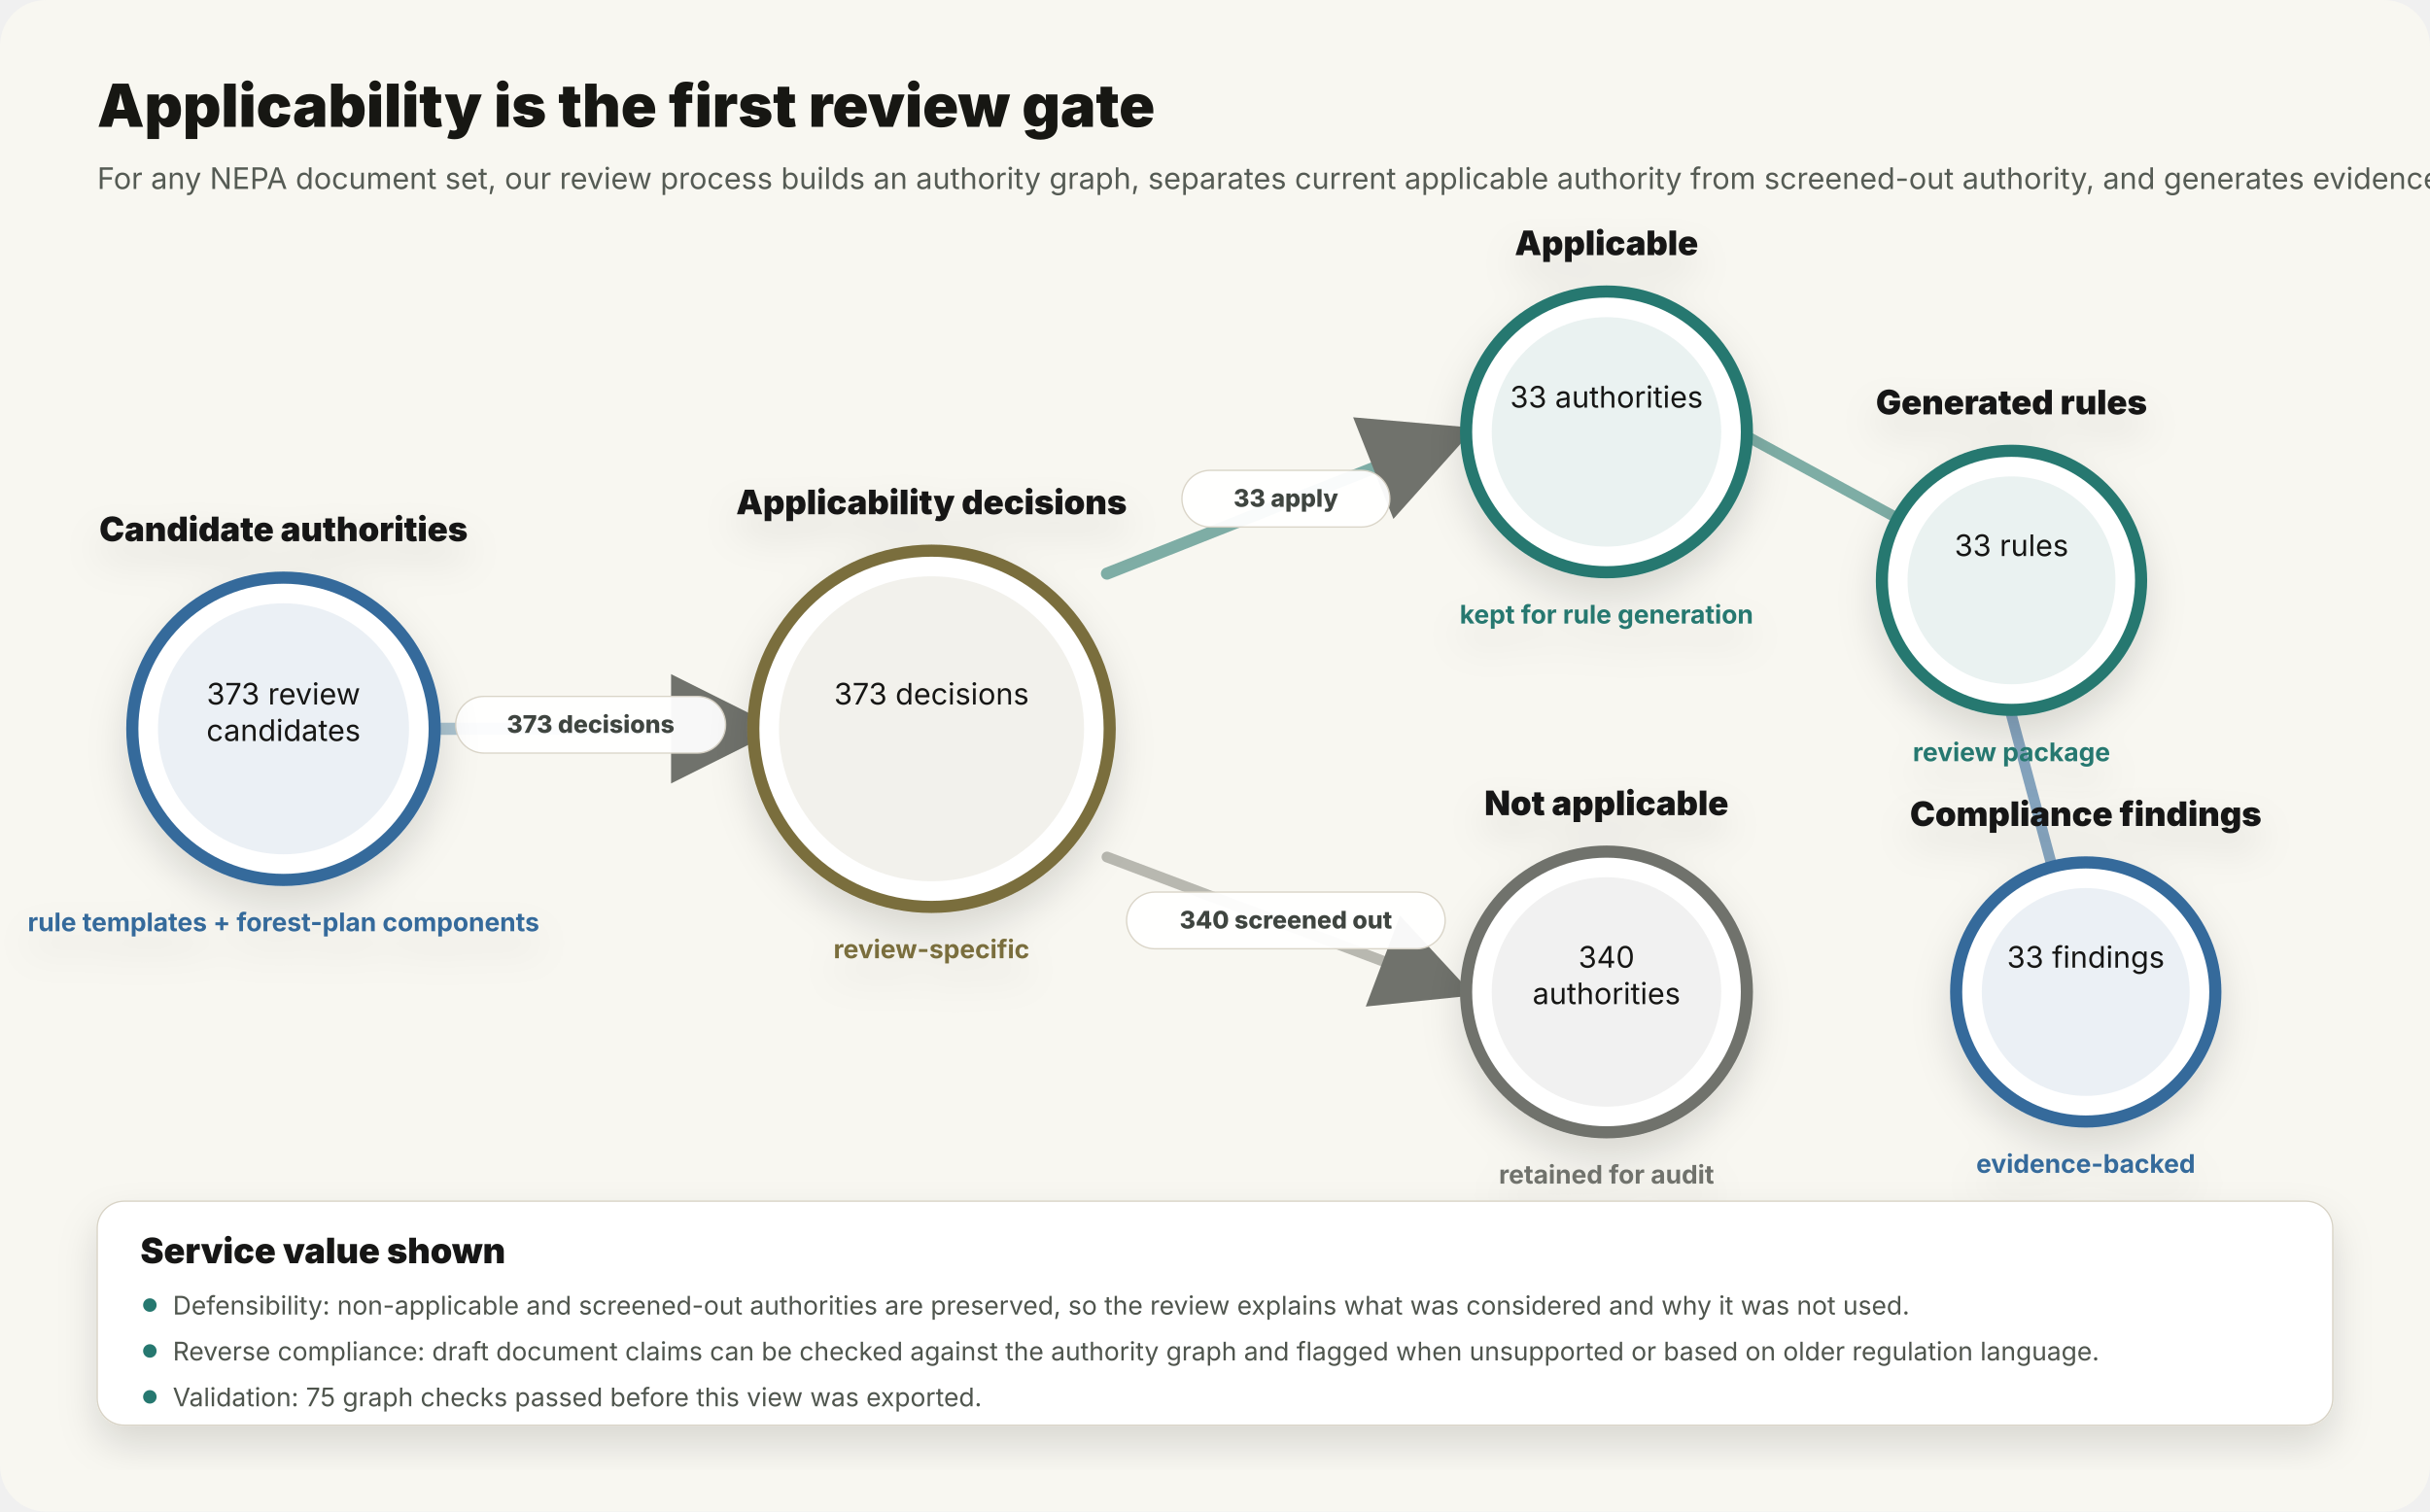
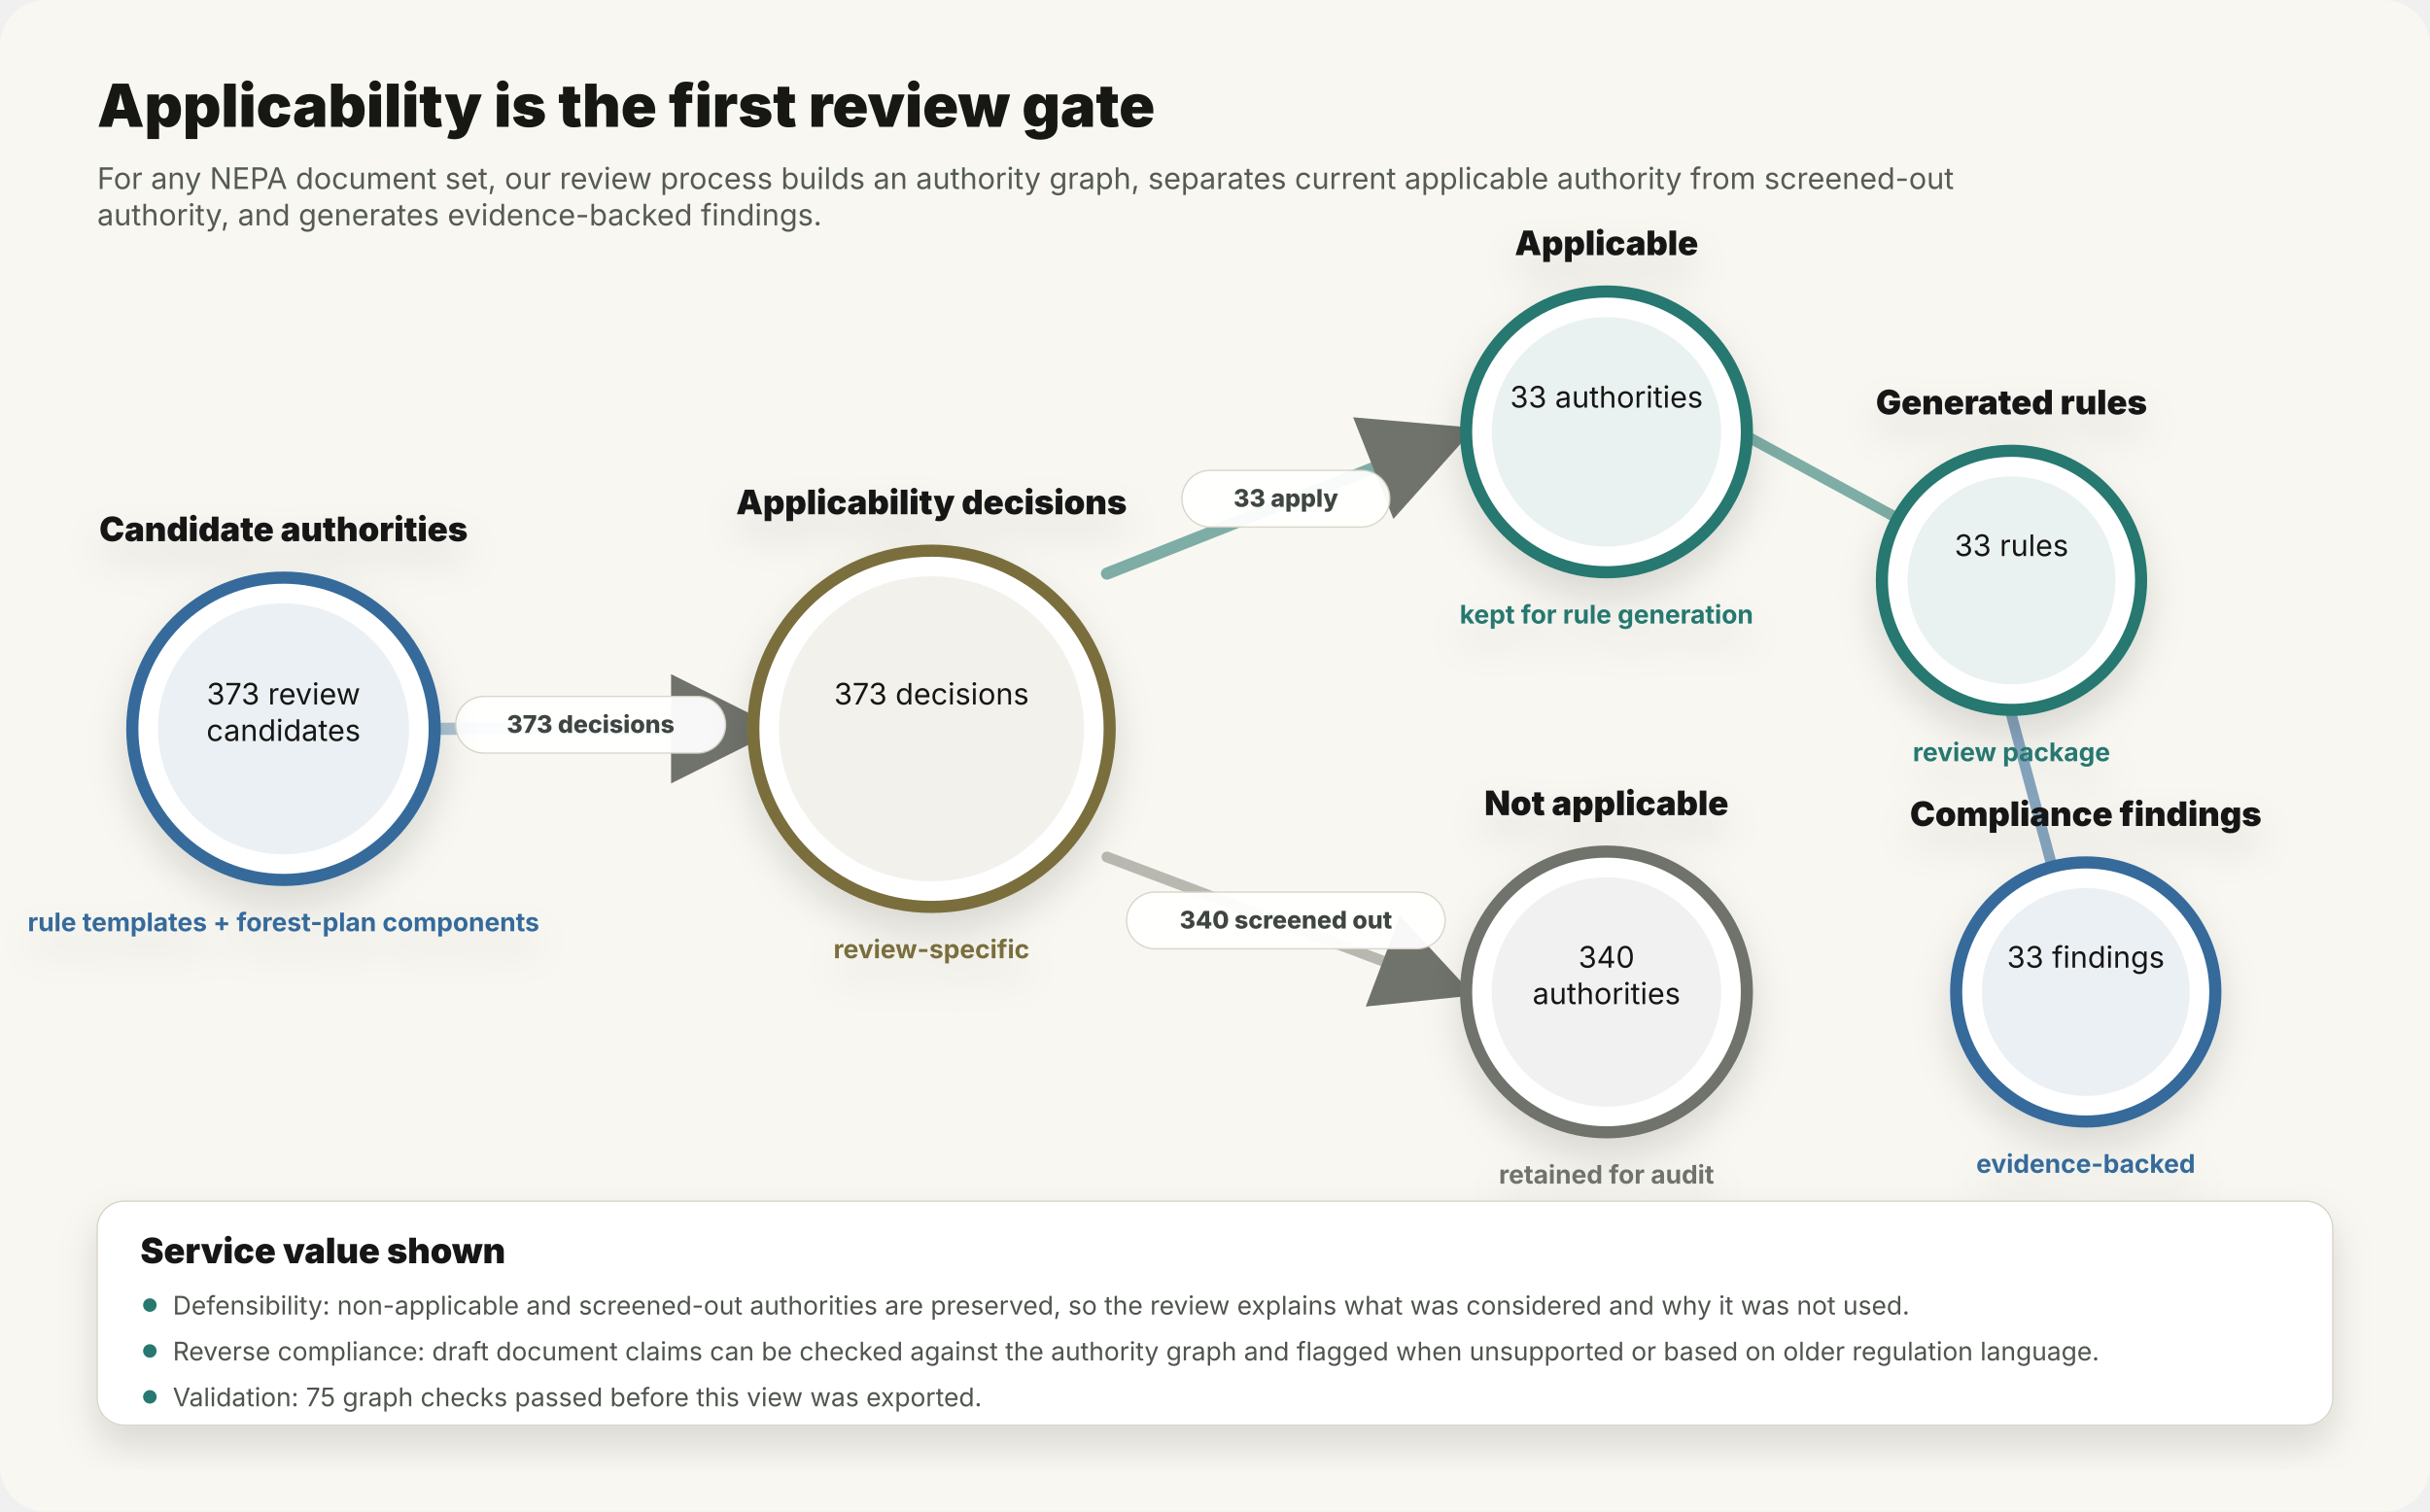
<svg xmlns="http://www.w3.org/2000/svg" width="1800" height="1120" viewBox="0 0 1800 1120" role="img" aria-label="Applicability graph view with authority decisions">
  <defs>
    <filter id="serviceShadow" x="-20%" y="-20%" width="140%" height="140%">
      <feDropShadow dx="0" dy="14" stdDeviation="14" flood-color="#141713" flood-opacity="0.13" />
    </filter>
    <marker id="arrowService" viewBox="0 0 10 10" refX="9" refY="5" markerWidth="9" markerHeight="9" orient="auto-start-reverse">
      <path d="M 0 0 L 10 5 L 0 10 z" fill="#70726c" />
    </marker>
  </defs>
  <rect width="1800" height="1120" rx="34" fill="#f8f7f1" />
  <text x="72" y="94" font-family="Inter, Arial, sans-serif" font-size="44" font-weight="850" fill="#171713">Applicability is the first review gate</text>
-   <text x="72" y="140" font-family="Inter, Arial, sans-serif" font-size="22" fill="#555b54">For any NEPA document set, our review process builds an authority graph, separates current applicable authority from screened-out authority, and generates evidence-backed findings.</text>
+   <text x="72" y="140" text-anchor="start" font-family="Inter, Arial, sans-serif" font-size="22" fill="#555b54">For any NEPA document set, our review process builds an authority graph, separates current applicable authority from screened-out</text>
+   <text x="72" y="167" text-anchor="start" font-family="Inter, Arial, sans-serif" font-size="22" fill="#555b54">authority, and generates evidence-backed findings.</text>
  <path d="M 305 540 L 570 540" stroke="#739bb6" stroke-width="9" stroke-linecap="round" stroke-opacity="0.58" marker-end="url(#arrowService)" />
  <g transform="translate(337.5 516)">
    <rect width="200" height="42" rx="21" fill="#ffffff" stroke="#d8d3c6" opacity="0.95" />
    <text x="100" y="27" text-anchor="middle" font-family="Inter, Arial, sans-serif" font-size="18" font-weight="800" fill="#3f4540">373 decisions</text>
  </g>
  <path d="M 820 425 L 1085 320" stroke="#26786f" stroke-width="9" stroke-linecap="round" stroke-opacity="0.58" marker-end="url(#arrowService)" />
  <g transform="translate(875.5 348.5)">
    <rect width="154" height="42" rx="21" fill="#ffffff" stroke="#d8d3c6" opacity="0.95" />
    <text x="77" y="27" text-anchor="middle" font-family="Inter, Arial, sans-serif" font-size="18" font-weight="800" fill="#3f4540">33 apply</text>
  </g>
  <path d="M 820 635 L 1085 735" stroke="#8b8a82" stroke-width="8" stroke-linecap="round" stroke-opacity="0.58" marker-end="url(#arrowService)" />
  <g transform="translate(834.5 661)">
    <rect width="236" height="42" rx="21" fill="#ffffff" stroke="#d8d3c6" opacity="0.95" />
    <text x="118" y="27" text-anchor="middle" font-family="Inter, Arial, sans-serif" font-size="18" font-weight="800" fill="#3f4540">340 screened out</text>
  </g>
  <path d="M 1288 320 L 1490 430" stroke="#26786f" stroke-width="8" stroke-linecap="round" stroke-opacity="0.58" marker-end="url(#arrowService)" />
  <path d="M 1490 530 L 1545 735" stroke="#356a9b" stroke-width="8" stroke-linecap="round" stroke-opacity="0.58" marker-end="url(#arrowService)" />
  <g transform="translate(210 540)" filter="url(#serviceShadow)">
    <circle r="112" fill="#ffffff" stroke="#356a9b" stroke-width="9" />
    <circle r="93" fill="#356a9b" opacity="0.10" />
    <text y="-139" text-anchor="middle" font-family="Inter, Arial, sans-serif" font-size="25" font-weight="850" fill="#171713">Candidate authorities</text>
    <text x="0" y="-18" text-anchor="middle" font-family="Inter, Arial, sans-serif" font-size="22" fill="#171713">373 review</text>
    <text x="0" y="9" text-anchor="middle" font-family="Inter, Arial, sans-serif" font-size="22" fill="#171713">candidates</text>
    <text y="150" text-anchor="middle" font-family="Inter, Arial, sans-serif" font-size="19" font-weight="750" fill="#356a9b">rule templates + forest-plan components</text>
  </g>
  <g transform="translate(690 540)" filter="url(#serviceShadow)">
    <circle r="132" fill="#ffffff" stroke="#7a6e3d" stroke-width="9" />
    <circle r="113" fill="#7a6e3d" opacity="0.10" />
    <text y="-159" text-anchor="middle" font-family="Inter, Arial, sans-serif" font-size="25" font-weight="850" fill="#171713">Applicability decisions</text>
    <text x="0" y="-18" text-anchor="middle" font-family="Inter, Arial, sans-serif" font-size="22" fill="#171713">373 decisions</text>
    <text y="170" text-anchor="middle" font-family="Inter, Arial, sans-serif" font-size="19" font-weight="750" fill="#7a6e3d">review-specific</text>
  </g>
  <g transform="translate(1190 320)" filter="url(#serviceShadow)">
    <circle r="104" fill="#ffffff" stroke="#26786f" stroke-width="9" />
    <circle r="85" fill="#26786f" opacity="0.10" />
    <text y="-131" text-anchor="middle" font-family="Inter, Arial, sans-serif" font-size="25" font-weight="850" fill="#171713">Applicable</text>
    <text x="0" y="-18" text-anchor="middle" font-family="Inter, Arial, sans-serif" font-size="22" fill="#171713">33 authorities</text>
    <text y="142" text-anchor="middle" font-family="Inter, Arial, sans-serif" font-size="19" font-weight="750" fill="#26786f">kept for rule generation</text>
  </g>
  <g transform="translate(1190 735)" filter="url(#serviceShadow)">
    <circle r="104" fill="#ffffff" stroke="#70726c" stroke-width="9" />
    <circle r="85" fill="#70726c" opacity="0.10" />
    <text y="-131" text-anchor="middle" font-family="Inter, Arial, sans-serif" font-size="25" font-weight="850" fill="#171713">Not applicable</text>
    <text x="0" y="-18" text-anchor="middle" font-family="Inter, Arial, sans-serif" font-size="22" fill="#171713">340</text>
    <text x="0" y="9" text-anchor="middle" font-family="Inter, Arial, sans-serif" font-size="22" fill="#171713">authorities</text>
    <text y="142" text-anchor="middle" font-family="Inter, Arial, sans-serif" font-size="19" font-weight="750" fill="#70726c">retained for audit</text>
  </g>
  <g transform="translate(1490 430)" filter="url(#serviceShadow)">
    <circle r="96" fill="#ffffff" stroke="#26786f" stroke-width="9" />
    <circle r="77" fill="#26786f" opacity="0.10" />
    <text y="-123" text-anchor="middle" font-family="Inter, Arial, sans-serif" font-size="25" font-weight="850" fill="#171713">Generated rules</text>
    <text x="0" y="-18" text-anchor="middle" font-family="Inter, Arial, sans-serif" font-size="22" fill="#171713">33 rules</text>
    <text y="134" text-anchor="middle" font-family="Inter, Arial, sans-serif" font-size="19" font-weight="750" fill="#26786f">review package</text>
  </g>
  <g transform="translate(1545 735)" filter="url(#serviceShadow)">
    <circle r="96" fill="#ffffff" stroke="#356a9b" stroke-width="9" />
    <circle r="77" fill="#356a9b" opacity="0.10" />
    <text y="-123" text-anchor="middle" font-family="Inter, Arial, sans-serif" font-size="25" font-weight="850" fill="#171713">Compliance findings</text>
    <text x="0" y="-18" text-anchor="middle" font-family="Inter, Arial, sans-serif" font-size="22" fill="#171713">33 findings</text>
    <text y="134" text-anchor="middle" font-family="Inter, Arial, sans-serif" font-size="19" font-weight="750" fill="#356a9b">evidence-backed</text>
  </g>
  <g transform="translate(72 890)" filter="url(#serviceShadow)">
    <rect width="1656" height="166" rx="20" fill="#ffffff" stroke="#d8d3c6" />
    <text x="32" y="46" font-family="Inter, Arial, sans-serif" font-size="26" font-weight="850" fill="#171713">Service value shown</text>
    <circle cx="39" cy="77" r="5" fill="#26786f" />
    <text x="56" y="84" text-anchor="start" font-family="Inter, Arial, sans-serif" font-size="19" fill="#4f554e">Defensibility: non-applicable and screened-out authorities are preserved, so the review explains what was considered and why it was not used.</text>
    <circle cx="39" cy="111" r="5" fill="#26786f" />
    <text x="56" y="118" text-anchor="start" font-family="Inter, Arial, sans-serif" font-size="19" fill="#4f554e">Reverse compliance: draft document claims can be checked against the authority graph and flagged when unsupported or based on older regulation language.</text>
    <circle cx="39" cy="145" r="5" fill="#26786f" />
    <text x="56" y="152" text-anchor="start" font-family="Inter, Arial, sans-serif" font-size="19" fill="#4f554e">Validation: 75 graph checks passed before this view was exported.</text>
  </g>
</svg>
